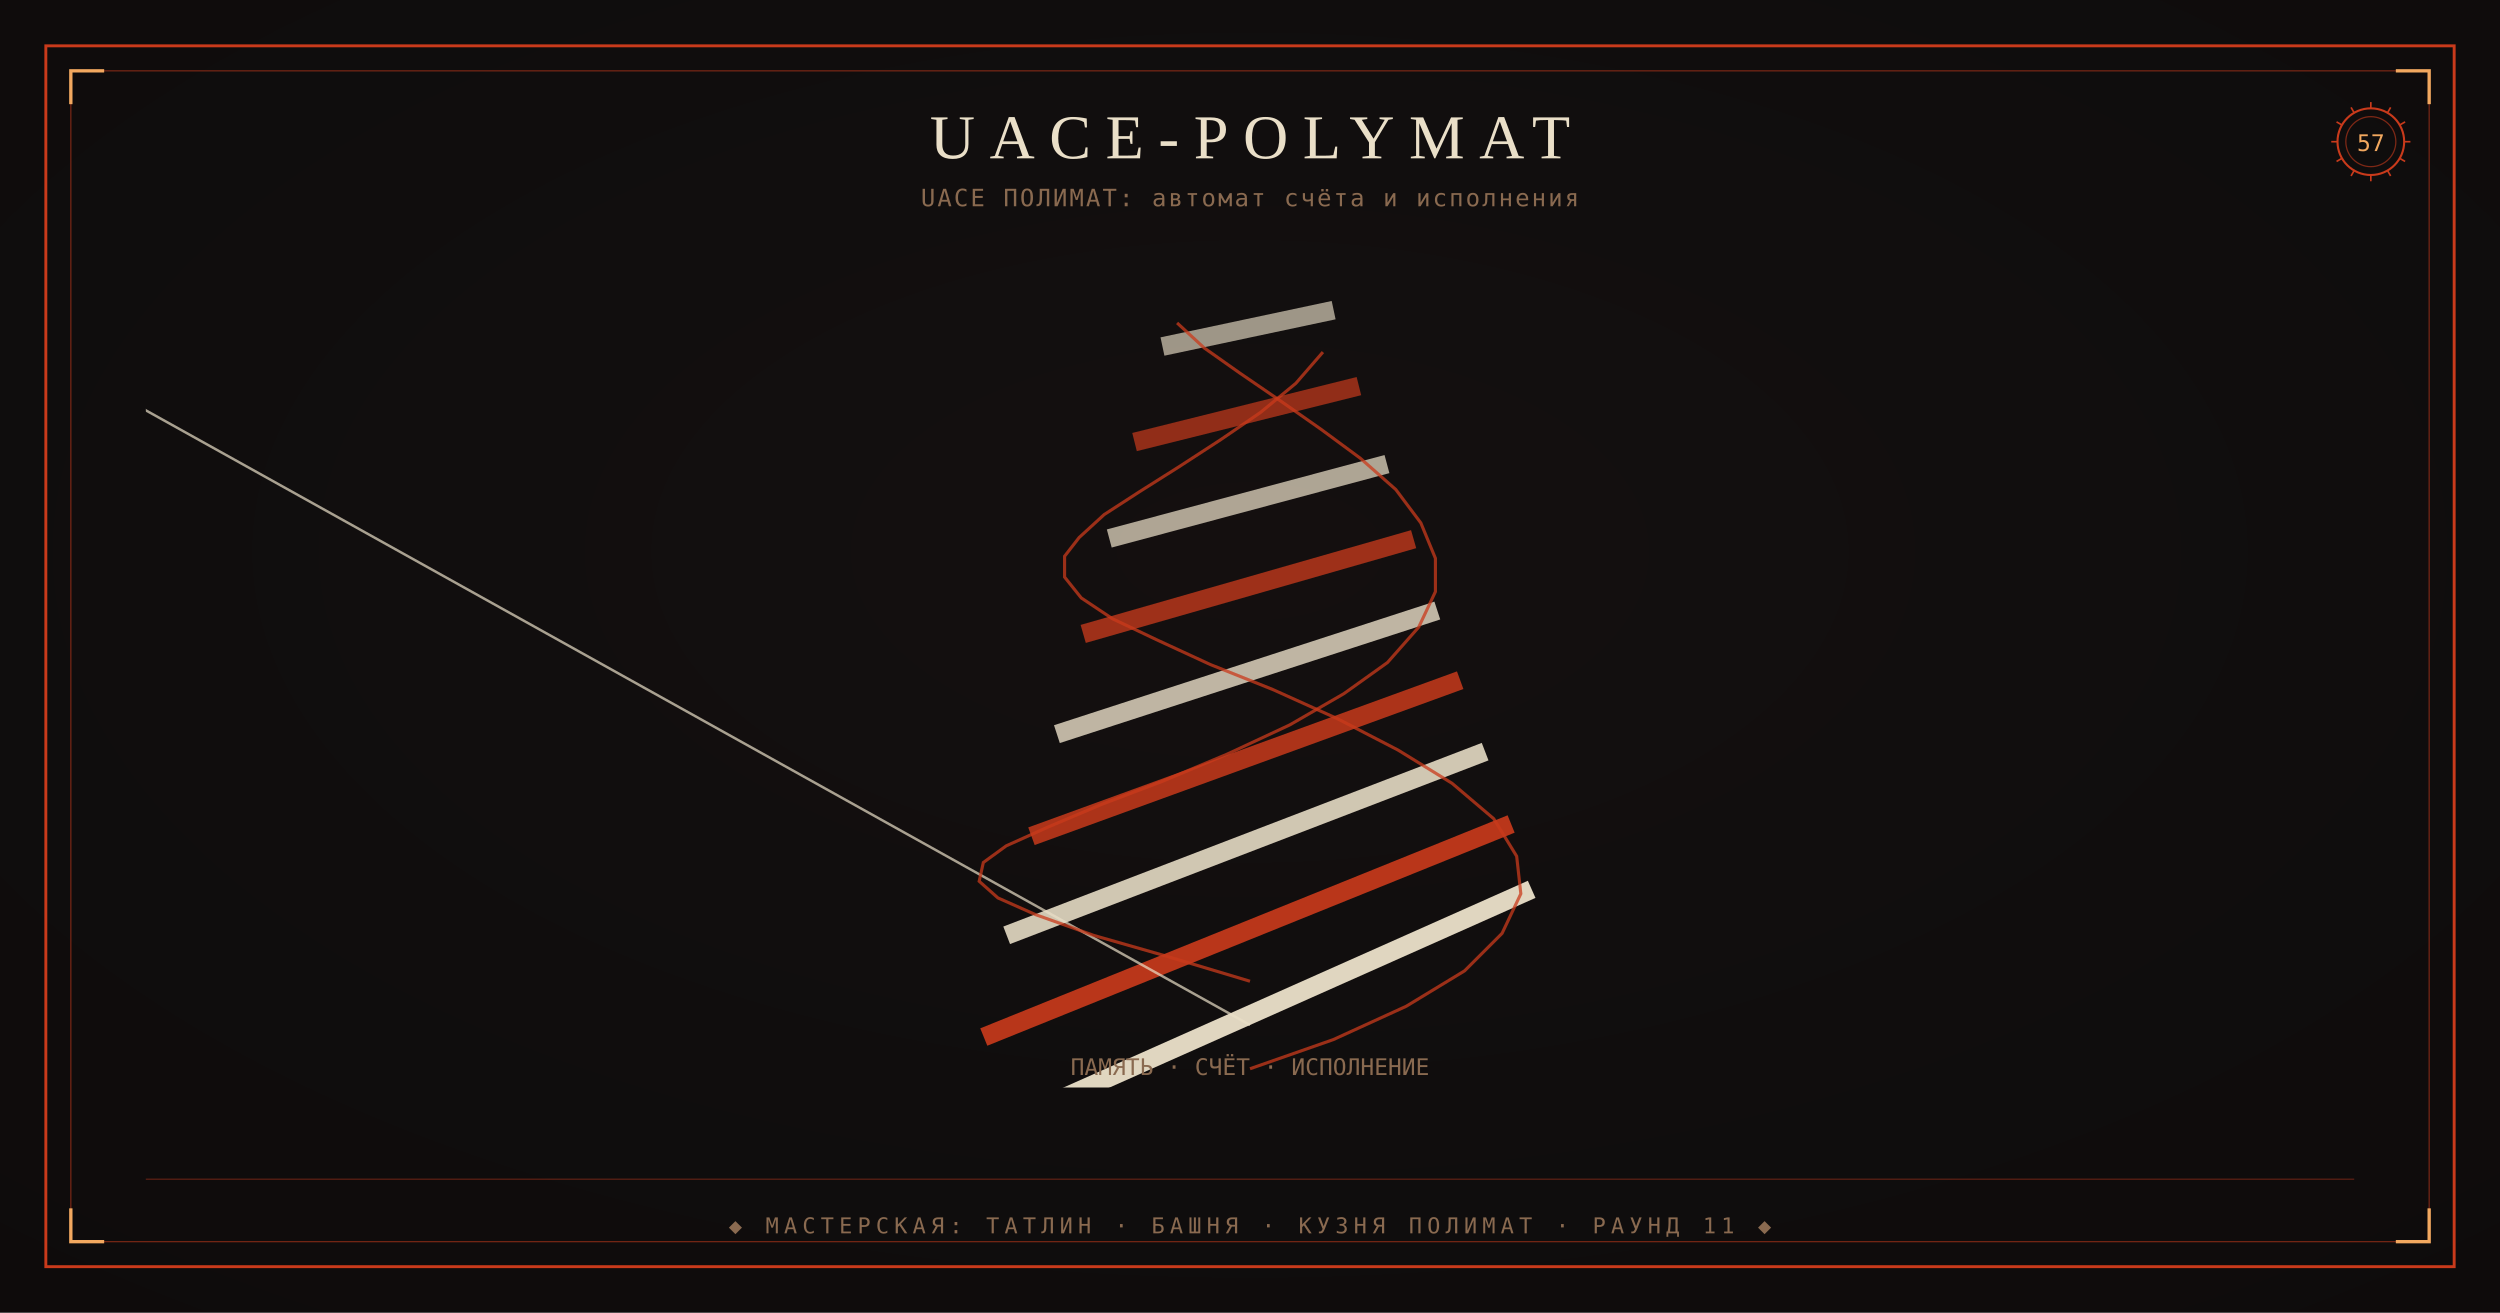
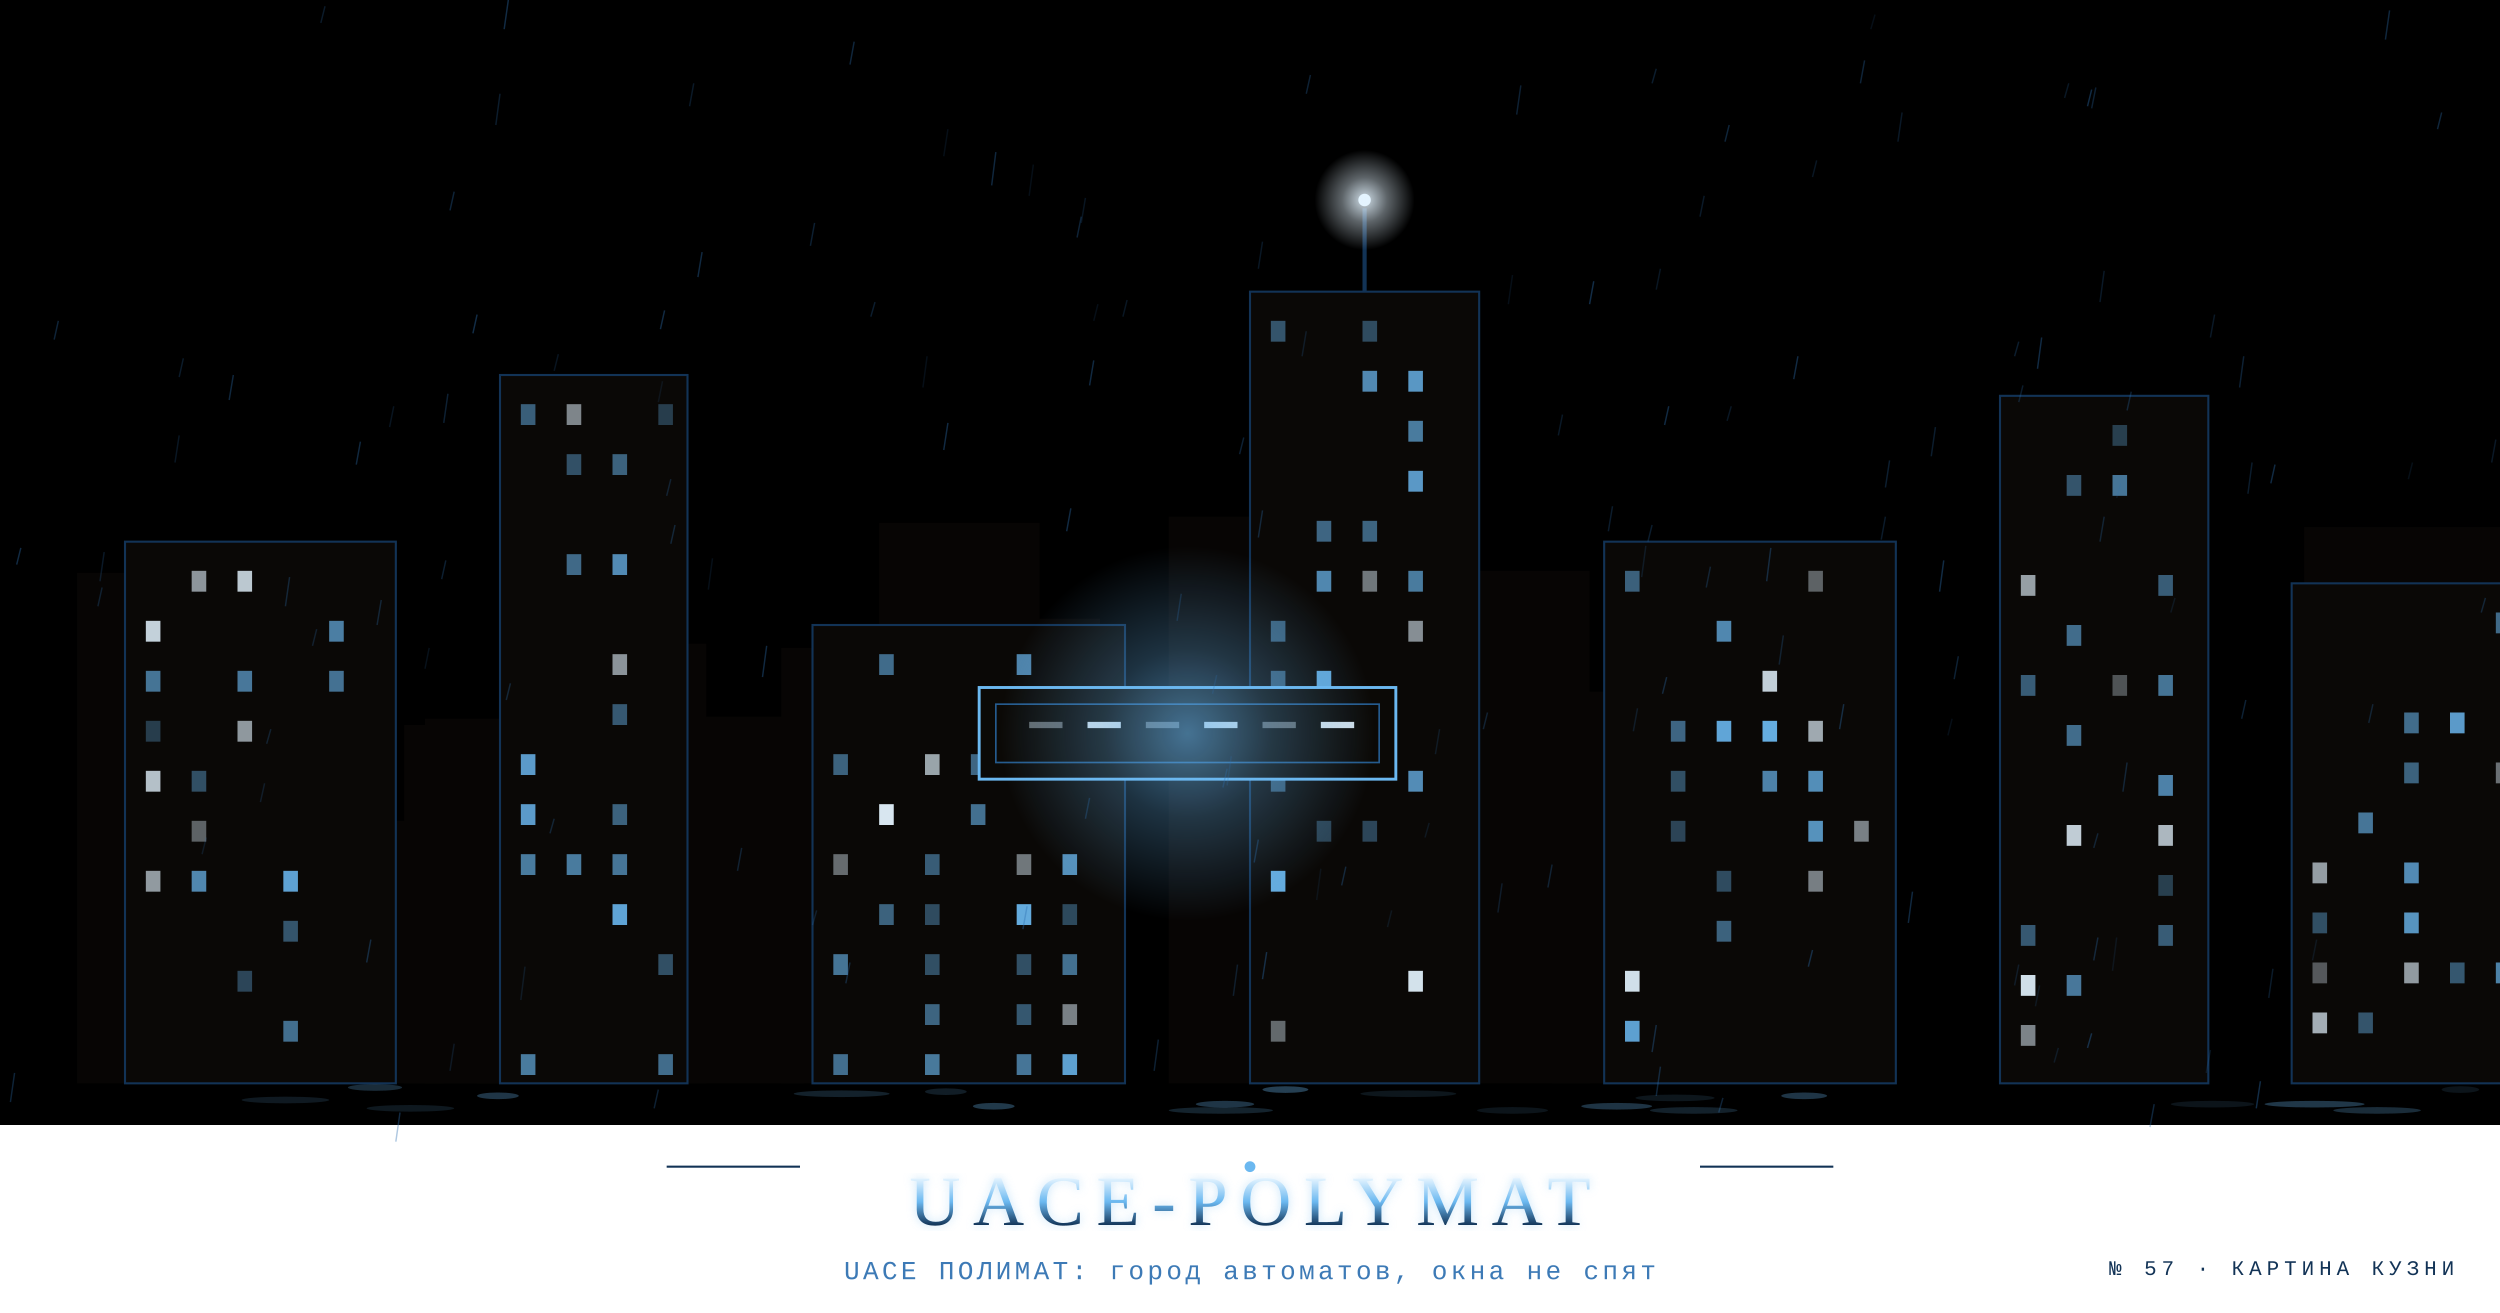
- <svg xmlns="http://www.w3.org/2000/svg" viewBox="0 0 1200 630" width="1200" height="630">
-   <rect width="1200" height="630" fill="#0C0A0A" />
-   <radialGradient id="vig57" cx="0.5" cy="0.42" r="0.95">
-     <stop offset="0" stop-color="#151010" />
-     <stop offset="1" stop-color="#0C0A0A" />
-   </radialGradient>
-   <rect width="1200" height="630" fill="url(#vig57)" opacity="0.9" />
-   <rect x="22" y="22" width="1156" height="586" fill="none" stroke="#C93A1B" stroke-width="1.4" />
-   <rect x="34" y="34" width="1132" height="562" fill="none" stroke="#C93A1B" stroke-width="0.6" opacity="0.55" />
-   <path d="M 34 50 L 34 34 L 50 34" fill="none" stroke="#F2A85F" stroke-width="1.6" />
-   <path d="M 1166 50 L 1166 34 L 1150 34" fill="none" stroke="#F2A85F" stroke-width="1.6" />
-   <path d="M 34 580 L 34 596 L 50 596" fill="none" stroke="#F2A85F" stroke-width="1.6" />
-   <path d="M 1166 580 L 1166 596 L 1150 596" fill="none" stroke="#F2A85F" stroke-width="1.6" />
-   <text x="600.0" y="76" text-anchor="middle" font-family="Georgia, 'Times New Roman', serif" font-size="30" fill="#EADFC8" letter-spacing="7">UACE-POLYMAT</text>
-   <text x="600.0" y="99" text-anchor="middle" font-family="'Cascadia Mono', ui-monospace, Consolas, monospace" font-size="11.5" fill="#8A6A50" letter-spacing="1">UACE ПОЛИМАТ: автомат счёта и исполнения</text>
-   <g transform="translate(1138,68)">
-     <circle r="16" fill="none" stroke="#C93A1B" stroke-width="1" />
-     <circle r="12" fill="none" stroke="#C93A1B" stroke-width="0.6" opacity="0.6" />
-     <text y="4.5" text-anchor="middle" font-family="'Cascadia Mono', ui-monospace, Consolas, monospace" font-size="11" fill="#F2A85F">57</text>
-     <g stroke="#C93A1B" stroke-width="0.8">
-       <line x1="0" y1="-19" x2="0" y2="-16" transform="rotate(0)" />
-       <line x1="0" y1="-19" x2="0" y2="-16" transform="rotate(30)" />
-       <line x1="0" y1="-19" x2="0" y2="-16" transform="rotate(60)" />
-       <line x1="0" y1="-19" x2="0" y2="-16" transform="rotate(90)" />
-       <line x1="0" y1="-19" x2="0" y2="-16" transform="rotate(120)" />
-       <line x1="0" y1="-19" x2="0" y2="-16" transform="rotate(150)" />
-       <line x1="0" y1="-19" x2="0" y2="-16" transform="rotate(180)" />
-       <line x1="0" y1="-19" x2="0" y2="-16" transform="rotate(210)" />
-       <line x1="0" y1="-19" x2="0" y2="-16" transform="rotate(240)" />
-       <line x1="0" y1="-19" x2="0" y2="-16" transform="rotate(270)" />
-       <line x1="0" y1="-19" x2="0" y2="-16" transform="rotate(300)" />
-       <line x1="0" y1="-19" x2="0" y2="-16" transform="rotate(330)" />
-     </g>
-   </g>
-   <line x1="70" y1="566" x2="1130" y2="566" stroke="#C93A1B" stroke-width="0.5" opacity="0.5" />
-   <text x="600.0" y="592" text-anchor="middle" font-family="'Cascadia Mono', ui-monospace, Consolas, monospace" font-size="10.5" fill="#8A6A50" letter-spacing="2.5">◆ МАСТЕРСКАЯ: ТАТЛИН · БАШНЯ · КУЗНЯ ПОЛИМАТ · РАУНД 11 ◆</text>
-   <clipPath id="clip57">
-     <rect x="70" y="118" width="1060" height="404" />
-   </clipPath>
-   <g clip-path="url(#clip57)">
-     <g transform="rotate(-24 600 492)">
-       <rect x="450" y="483" width="300" height="9" fill="#EADFC8" opacity="0.95" />
-     </g>
-     <g transform="rotate(-22 600 451)">
-       <rect x="464" y="442" width="273" height="9" fill="#C93A1B" opacity="0.91" />
-     </g>
-     <g transform="rotate(-21 600 410)">
-       <rect x="477" y="400" width="246" height="9" fill="#EADFC8" opacity="0.88" />
-     </g>
-     <g transform="rotate(-20 600 368)">
-       <rect x="490" y="359" width="219" height="9" fill="#C93A1B" opacity="0.84" />
-     </g>
-     <g transform="rotate(-18 600 327)">
-       <rect x="504" y="318" width="192" height="9" fill="#EADFC8" opacity="0.80" />
-     </g>
-     <g transform="rotate(-16 600 286)">
-       <rect x="518" y="277" width="165" height="9" fill="#C93A1B" opacity="0.76" />
-     </g>
-     <g transform="rotate(-15 600 244)">
-       <rect x="531" y="236" width="138" height="9" fill="#EADFC8" opacity="0.72" />
-     </g>
-     <g transform="rotate(-14 600 203)">
-       <rect x="544" y="194" width="111" height="9" fill="#C93A1B" opacity="0.69" />
-     </g>
-     <g transform="rotate(-12 600 162)">
-       <rect x="558" y="153" width="84" height="9" fill="#EADFC8" opacity="0.65" />
-     </g>
-     <line x1="600" y1="492" x2="600+128" y2="158" stroke="#EADFC8" stroke-width="1.2" opacity="0.7" />
-     <path d="M 600 513 L 640 499 L 675 483 L 703 466 L 721 448 L 730 429 L 728 411 L 717 393 L 697 376 L 671 360 L 642 345 L 611 331 L 581 319 L 555 307 L 534 297 L 519 287 L 511 277 L 511 267 L 518 258 L 530 247 L 547 236 L 566 224 L 586 211 L 605 198 L 622 184 L 635 169" fill="none" stroke="#C93A1B" stroke-width="1.5" opacity="0.75" />
-     <path d="M 600 471 L 560 459 L 525 449 L 497 439 L 479 431 L 470 423 L 472 414 L 483 406 L 503 397 L 529 386 L 558 375 L 589 362 L 619 348 L 645 333 L 666 318 L 681 301 L 689 284 L 689 268 L 682 251 L 670 235 L 653 220 L 634 206 L 614 192 L 595 179 L 578 167 L 565 155" fill="none" stroke="#C93A1B" stroke-width="1.5" opacity="0.75" />
-     <text x="600" y="516" text-anchor="middle" font-family="'Cascadia Mono', ui-monospace, Consolas, monospace" font-size="11" fill="#8A6A50">ПАМЯТЬ · СЧЁТ · ИСПОЛНЕНИЕ</text>
-   </g>
+ <svg xmlns="http://www.w3.org/2000/svg" viewBox="0 0 1200 630" width="1200" height="630" role="img">
+   <defs>
+     <linearGradient id="bg" x1="0" y1="0" x2="0" y2="1">
+       <stop offset="0" stop-color="#030202" />
+       <stop offset=".55" stop-color="#0A0705" />
+       <stop offset="1" stop-color="#060403" />
+     </linearGradient>
+     <radialGradient id="vig" cx=".5" cy=".46" r=".75">
+       <stop offset=".55" stop-color="#000" stop-opacity="0" />
+       <stop offset="1" stop-color="#000" stop-opacity=".82" />
+     </radialGradient>
+   </defs>
+   <rect width="1200" height="540" fill="url(#bg)" />
+   <defs>
+     <filter id="neb" x="-20%" y="-20%" width="140%" height="140%">
+       <feTurbulence type="fractalNoise" baseFrequency="0.003 0.012" numOctaves="4" seed="280" result="n" />
+       <feColorMatrix in="n" type="matrix" values="0 0 0 0 0.420  0 0 0 0 0.722  0 0 0 0 0.941  0 0 0 0.72 -0.32" />
+       <feGaussianBlur stdDeviation="2" />
+     </filter>
+     <filter id="neb2" x="-20%" y="-20%" width="140%" height="140%">
+       <feTurbulence type="fractalNoise" baseFrequency="0.007 0.004" numOctaves="3" seed="287" result="n" />
+       <feColorMatrix in="n" type="matrix" values="0 0 0 0 0.788  0 0 0 0 0.659  0 0 0 0 0.361  0 0 0 0.50 -0.52" />
+       <feGaussianBlur stdDeviation="1.6" />
+     </filter>
+     <radialGradient id="gl">
+       <stop offset="0" stop-color="#6BB8F0" stop-opacity="0.6" />
+       <stop offset=".45" stop-color="#6BB8F0" stop-opacity="0.27" />
+       <stop offset="1" stop-color="#6BB8F0" stop-opacity="0" />
+     </radialGradient>
+     <radialGradient id="sg">
+       <stop offset="0" stop-color="#E4F4FF" stop-opacity="0.9" />
+       <stop offset=".45" stop-color="#E4F4FF" stop-opacity="0.41" />
+       <stop offset="1" stop-color="#E4F4FF" stop-opacity="0" />
+     </radialGradient>
+   </defs>
+   <rect width="1200" height="540" opacity="2.20" />
+   <rect x="375" y="311" width="81" height="209" fill="#070504" />
+   <rect x="194" y="348" width="99" height="172" fill="#070504" />
+   <rect x="428" y="297" width="100" height="223" fill="#070504" />
+   <rect x="250" y="310" width="81" height="210" fill="#070504" />
+   <rect x="204" y="345" width="94" height="175" fill="#070504" />
+   <rect x="422" y="251" width="77" height="269" fill="#070504" />
+   <rect x="152" y="394" width="61" height="126" fill="#070504" />
+   <rect x="229" y="378" width="71" height="142" fill="#070504" />
+   <rect x="37" y="275" width="110" height="245" fill="#070504" />
+   <rect x="644" y="274" width="119" height="246" fill="#070504" />
+   <rect x="745" y="332" width="60" height="188" fill="#070504" />
+   <rect x="113" y="304" width="55" height="216" fill="#070504" />
+   <rect x="1106" y="253" width="116" height="267" fill="#070504" />
+   <rect x="561" y="248" width="94" height="272" fill="#070504" />
+   <rect x="331" y="344" width="55" height="176" fill="#070504" />
+   <rect x="279" y="309" width="60" height="211" fill="#070504" />
+   <rect x="60" y="260" width="130" height="260" fill="#0A0806" stroke="#123356" stroke-width="1" />
+   <rect x="92" y="274" width="7" height="10" fill="#E4F4FF" opacity="0.60" />
+   <rect x="114" y="274" width="7" height="10" fill="#E4F4FF" opacity="0.81" />
+   <rect x="70" y="298" width="7" height="10" fill="#E4F4FF" opacity="0.85" />
+   <rect x="158" y="298" width="7" height="10" fill="#6BB8F0" opacity="0.67" />
+   <rect x="70" y="322" width="7" height="10" fill="#6BB8F0" opacity="0.61" />
+   <rect x="114" y="322" width="7" height="10" fill="#6BB8F0" opacity="0.63" />
+   <rect x="158" y="322" width="7" height="10" fill="#6BB8F0" opacity="0.60" />
+   <rect x="70" y="346" width="7" height="10" fill="#6BB8F0" opacity="0.30" />
+   <rect x="114" y="346" width="7" height="10" fill="#E4F4FF" opacity="0.61" />
+   <rect x="70" y="370" width="7" height="10" fill="#E4F4FF" opacity="0.78" />
+   <rect x="92" y="370" width="7" height="10" fill="#6BB8F0" opacity="0.40" />
+   <rect x="92" y="394" width="7" height="10" fill="#E4F4FF" opacity="0.38" />
+   <rect x="70" y="418" width="7" height="10" fill="#E4F4FF" opacity="0.62" />
+   <rect x="92" y="418" width="7" height="10" fill="#6BB8F0" opacity="0.72" />
+   <rect x="136" y="418" width="7" height="10" fill="#6BB8F0" opacity="0.87" />
+   <rect x="136" y="442" width="7" height="10" fill="#6BB8F0" opacity="0.43" />
+   <rect x="114" y="466" width="7" height="10" fill="#6BB8F0" opacity="0.35" />
+   <rect x="136" y="490" width="7" height="10" fill="#6BB8F0" opacity="0.58" />
+   <rect x="240" y="180" width="90" height="340" fill="#0A0806" stroke="#123356" stroke-width="1" />
+   <rect x="250" y="194" width="7" height="10" fill="#6BB8F0" opacity="0.49" />
+   <rect x="272" y="194" width="7" height="10" fill="#E4F4FF" opacity="0.53" />
+   <rect x="316" y="194" width="7" height="10" fill="#6BB8F0" opacity="0.30" />
+   <rect x="272" y="218" width="7" height="10" fill="#6BB8F0" opacity="0.41" />
+   <rect x="294" y="218" width="7" height="10" fill="#6BB8F0" opacity="0.51" />
+   <rect x="272" y="266" width="7" height="10" fill="#6BB8F0" opacity="0.55" />
+   <rect x="294" y="266" width="7" height="10" fill="#6BB8F0" opacity="0.74" />
+   <rect x="294" y="314" width="7" height="10" fill="#E4F4FF" opacity="0.59" />
+   <rect x="294" y="338" width="7" height="10" fill="#6BB8F0" opacity="0.46" />
+   <rect x="250" y="362" width="7" height="10" fill="#6BB8F0" opacity="0.83" />
+   <rect x="250" y="386" width="7" height="10" fill="#6BB8F0" opacity="0.83" />
+   <rect x="294" y="386" width="7" height="10" fill="#6BB8F0" opacity="0.51" />
+   <rect x="250" y="410" width="7" height="10" fill="#6BB8F0" opacity="0.65" />
+   <rect x="272" y="410" width="7" height="10" fill="#6BB8F0" opacity="0.65" />
+   <rect x="294" y="410" width="7" height="10" fill="#6BB8F0" opacity="0.62" />
+   <rect x="294" y="434" width="7" height="10" fill="#6BB8F0" opacity="0.88" />
+   <rect x="316" y="458" width="7" height="10" fill="#6BB8F0" opacity="0.40" />
+   <rect x="250" y="506" width="7" height="10" fill="#6BB8F0" opacity="0.65" />
+   <rect x="316" y="506" width="7" height="10" fill="#6BB8F0" opacity="0.57" />
+   <rect x="390" y="300" width="150" height="220" fill="#0A0806" stroke="#123356" stroke-width="1" />
+   <rect x="422" y="314" width="7" height="10" fill="#6BB8F0" opacity="0.56" />
+   <rect x="488" y="314" width="7" height="10" fill="#6BB8F0" opacity="0.70" />
+   <rect x="488" y="338" width="7" height="10" fill="#6BB8F0" opacity="0.72" />
+   <rect x="400" y="362" width="7" height="10" fill="#6BB8F0" opacity="0.51" />
+   <rect x="444" y="362" width="7" height="10" fill="#E4F4FF" opacity="0.66" />
+   <rect x="466" y="362" width="7" height="10" fill="#6BB8F0" opacity="0.53" />
+   <rect x="422" y="386" width="7" height="10" fill="#E4F4FF" opacity="0.94" />
+   <rect x="466" y="386" width="7" height="10" fill="#6BB8F0" opacity="0.59" />
+   <rect x="400" y="410" width="7" height="10" fill="#E4F4FF" opacity="0.42" />
+   <rect x="444" y="410" width="7" height="10" fill="#6BB8F0" opacity="0.48" />
+   <rect x="488" y="410" width="7" height="10" fill="#E4F4FF" opacity="0.47" />
+   <rect x="510" y="410" width="7" height="10" fill="#6BB8F0" opacity="0.77" />
+   <rect x="422" y="434" width="7" height="10" fill="#6BB8F0" opacity="0.51" />
+   <rect x="444" y="434" width="7" height="10" fill="#6BB8F0" opacity="0.38" />
+   <rect x="488" y="434" width="7" height="10" fill="#6BB8F0" opacity="0.92" />
+   <rect x="510" y="434" width="7" height="10" fill="#6BB8F0" opacity="0.37" />
+   <rect x="400" y="458" width="7" height="10" fill="#6BB8F0" opacity="0.61" />
+   <rect x="444" y="458" width="7" height="10" fill="#6BB8F0" opacity="0.40" />
+   <rect x="488" y="458" width="7" height="10" fill="#6BB8F0" opacity="0.40" />
+   <rect x="510" y="458" width="7" height="10" fill="#6BB8F0" opacity="0.59" />
+   <rect x="444" y="482" width="7" height="10" fill="#6BB8F0" opacity="0.52" />
+   <rect x="488" y="482" width="7" height="10" fill="#6BB8F0" opacity="0.45" />
+   <rect x="510" y="482" width="7" height="10" fill="#E4F4FF" opacity="0.51" />
+   <rect x="400" y="506" width="7" height="10" fill="#6BB8F0" opacity="0.58" />
+   <rect x="444" y="506" width="7" height="10" fill="#6BB8F0" opacity="0.64" />
+   <rect x="488" y="506" width="7" height="10" fill="#6BB8F0" opacity="0.62" />
+   <rect x="510" y="506" width="7" height="10" fill="#6BB8F0" opacity="0.86" />
+   <rect x="600" y="140" width="110" height="380" fill="#0A0806" stroke="#123356" stroke-width="1" />
+   <rect x="610" y="154" width="7" height="10" fill="#6BB8F0" opacity="0.43" />
+   <rect x="654" y="154" width="7" height="10" fill="#6BB8F0" opacity="0.38" />
+   <rect x="654" y="178" width="7" height="10" fill="#6BB8F0" opacity="0.73" />
+   <rect x="676" y="178" width="7" height="10" fill="#6BB8F0" opacity="0.81" />
+   <rect x="676" y="202" width="7" height="10" fill="#6BB8F0" opacity="0.65" />
+   <rect x="676" y="226" width="7" height="10" fill="#6BB8F0" opacity="0.82" />
+   <rect x="632" y="250" width="7" height="10" fill="#6BB8F0" opacity="0.53" />
+   <rect x="654" y="250" width="7" height="10" fill="#6BB8F0" opacity="0.52" />
+   <rect x="632" y="274" width="7" height="10" fill="#6BB8F0" opacity="0.72" />
+   <rect x="654" y="274" width="7" height="10" fill="#E4F4FF" opacity="0.47" />
+   <rect x="676" y="274" width="7" height="10" fill="#6BB8F0" opacity="0.65" />
+   <rect x="610" y="298" width="7" height="10" fill="#6BB8F0" opacity="0.49" />
+   <rect x="676" y="298" width="7" height="10" fill="#E4F4FF" opacity="0.57" />
+   <rect x="610" y="322" width="7" height="10" fill="#6BB8F0" opacity="0.48" />
+   <rect x="632" y="322" width="7" height="10" fill="#6BB8F0" opacity="0.89" />
+   <rect x="610" y="346" width="7" height="10" fill="#E4F4FF" opacity="0.31" />
+   <rect x="610" y="370" width="7" height="10" fill="#6BB8F0" opacity="0.46" />
+   <rect x="676" y="370" width="7" height="10" fill="#6BB8F0" opacity="0.75" />
+   <rect x="632" y="394" width="7" height="10" fill="#6BB8F0" opacity="0.33" />
+   <rect x="654" y="394" width="7" height="10" fill="#6BB8F0" opacity="0.35" />
+   <rect x="610" y="418" width="7" height="10" fill="#6BB8F0" opacity="0.92" />
+   <rect x="676" y="466" width="7" height="10" fill="#E4F4FF" opacity="0.92" />
+   <rect x="610" y="490" width="7" height="10" fill="#E4F4FF" opacity="0.41" />
+   <line x1="655" y1="140" x2="655" y2="100" stroke="#123356" stroke-width="2" />
+   <circle cx="655" cy="96" r="3" fill="#E4F4FF" />
+   <circle cx="655.0" cy="96.0" r="24.0" fill="url(#sg)" />
+   <rect x="770" y="260" width="140" height="260" fill="#0A0806" stroke="#123356" stroke-width="1" />
+   <rect x="780" y="274" width="7" height="10" fill="#6BB8F0" opacity="0.50" />
+   <rect x="868" y="274" width="7" height="10" fill="#E4F4FF" opacity="0.38" />
+   <rect x="824" y="298" width="7" height="10" fill="#6BB8F0" opacity="0.72" />
+   <rect x="846" y="322" width="7" height="10" fill="#E4F4FF" opacity="0.84" />
+   <rect x="802" y="346" width="7" height="10" fill="#6BB8F0" opacity="0.53" />
+   <rect x="824" y="346" width="7" height="10" fill="#6BB8F0" opacity="0.89" />
+   <rect x="846" y="346" width="7" height="10" fill="#6BB8F0" opacity="0.93" />
+   <rect x="868" y="346" width="7" height="10" fill="#E4F4FF" opacity="0.68" />
+   <rect x="802" y="370" width="7" height="10" fill="#6BB8F0" opacity="0.40" />
+   <rect x="846" y="370" width="7" height="10" fill="#6BB8F0" opacity="0.69" />
+   <rect x="868" y="370" width="7" height="10" fill="#6BB8F0" opacity="0.76" />
+   <rect x="802" y="394" width="7" height="10" fill="#6BB8F0" opacity="0.34" />
+   <rect x="868" y="394" width="7" height="10" fill="#6BB8F0" opacity="0.78" />
+   <rect x="890" y="394" width="7" height="10" fill="#E4F4FF" opacity="0.51" />
+   <rect x="824" y="418" width="7" height="10" fill="#6BB8F0" opacity="0.38" />
+   <rect x="868" y="418" width="7" height="10" fill="#E4F4FF" opacity="0.50" />
+   <rect x="824" y="442" width="7" height="10" fill="#6BB8F0" opacity="0.51" />
+   <rect x="780" y="466" width="7" height="10" fill="#E4F4FF" opacity="0.91" />
+   <rect x="780" y="490" width="7" height="10" fill="#6BB8F0" opacity="0.86" />
+   <rect x="960" y="190" width="100" height="330" fill="#0A0806" stroke="#123356" stroke-width="1" />
+   <rect x="1014" y="204" width="7" height="10" fill="#6BB8F0" opacity="0.31" />
+   <rect x="992" y="228" width="7" height="10" fill="#6BB8F0" opacity="0.43" />
+   <rect x="1014" y="228" width="7" height="10" fill="#6BB8F0" opacity="0.62" />
+   <rect x="970" y="276" width="7" height="10" fill="#E4F4FF" opacity="0.64" />
+   <rect x="1036" y="276" width="7" height="10" fill="#6BB8F0" opacity="0.48" />
+   <rect x="992" y="300" width="7" height="10" fill="#6BB8F0" opacity="0.57" />
+   <rect x="970" y="324" width="7" height="10" fill="#6BB8F0" opacity="0.48" />
+   <rect x="1014" y="324" width="7" height="10" fill="#E4F4FF" opacity="0.32" />
+   <rect x="1036" y="324" width="7" height="10" fill="#6BB8F0" opacity="0.61" />
+   <rect x="992" y="348" width="7" height="10" fill="#6BB8F0" opacity="0.57" />
+   <rect x="1036" y="372" width="7" height="10" fill="#6BB8F0" opacity="0.69" />
+   <rect x="992" y="396" width="7" height="10" fill="#E4F4FF" opacity="0.83" />
+   <rect x="1036" y="396" width="7" height="10" fill="#E4F4FF" opacity="0.74" />
+   <rect x="1036" y="420" width="7" height="10" fill="#6BB8F0" opacity="0.31" />
+   <rect x="970" y="444" width="7" height="10" fill="#6BB8F0" opacity="0.46" />
+   <rect x="1036" y="444" width="7" height="10" fill="#6BB8F0" opacity="0.48" />
+   <rect x="970" y="468" width="7" height="10" fill="#E4F4FF" opacity="0.91" />
+   <rect x="992" y="468" width="7" height="10" fill="#6BB8F0" opacity="0.63" />
+   <rect x="970" y="492" width="7" height="10" fill="#E4F4FF" opacity="0.52" />
+   <rect x="1100" y="280" width="130" height="240" fill="#0A0806" stroke="#123356" stroke-width="1" />
+   <rect x="1198" y="294" width="7" height="10" fill="#6BB8F0" opacity="0.55" />
+   <rect x="1154" y="342" width="7" height="10" fill="#6BB8F0" opacity="0.57" />
+   <rect x="1176" y="342" width="7" height="10" fill="#6BB8F0" opacity="0.83" />
+   <rect x="1154" y="366" width="7" height="10" fill="#6BB8F0" opacity="0.51" />
+   <rect x="1198" y="366" width="7" height="10" fill="#E4F4FF" opacity="0.44" />
+   <rect x="1132" y="390" width="7" height="10" fill="#6BB8F0" opacity="0.62" />
+   <rect x="1110" y="414" width="7" height="10" fill="#E4F4FF" opacity="0.63" />
+   <rect x="1154" y="414" width="7" height="10" fill="#6BB8F0" opacity="0.74" />
+   <rect x="1110" y="438" width="7" height="10" fill="#6BB8F0" opacity="0.40" />
+   <rect x="1154" y="438" width="7" height="10" fill="#6BB8F0" opacity="0.79" />
+   <rect x="1110" y="462" width="7" height="10" fill="#E4F4FF" opacity="0.34" />
+   <rect x="1154" y="462" width="7" height="10" fill="#E4F4FF" opacity="0.62" />
+   <rect x="1176" y="462" width="7" height="10" fill="#6BB8F0" opacity="0.45" />
+   <rect x="1198" y="462" width="7" height="10" fill="#6BB8F0" opacity="0.68" />
+   <rect x="1110" y="486" width="7" height="10" fill="#E4F4FF" opacity="0.70" />
+   <rect x="1132" y="486" width="7" height="10" fill="#6BB8F0" opacity="0.43" />
+   <rect x="470" y="330" width="200" height="44" fill="#0B0906" stroke="#6BB8F0" stroke-width="1.4" />
+   <rect x="478" y="338" width="184" height="28" fill="none" stroke="#2C6FB0" stroke-width=".8" opacity=".8" />
+   <line x1="494" y1="348" x2="510" y2="348" stroke="#E4F4FF" stroke-width="3" opacity="0.40" />
+   <line x1="522" y1="348" x2="538" y2="348" stroke="#E4F4FF" stroke-width="3" opacity="0.90" />
+   <line x1="550" y1="348" x2="566" y2="348" stroke="#E4F4FF" stroke-width="3" opacity="0.40" />
+   <line x1="578" y1="348" x2="594" y2="348" stroke="#E4F4FF" stroke-width="3" opacity="0.90" />
+   <line x1="606" y1="348" x2="622" y2="348" stroke="#E4F4FF" stroke-width="3" opacity="0.40" />
+   <line x1="634" y1="348" x2="650" y2="348" stroke="#E4F4FF" stroke-width="3" opacity="0.90" />
+   <circle cx="570.0" cy="352.0" r="90.0" fill="url(#gl)" />
+   <line x1="831" y1="195" x2="829" y2="202" stroke="#2C6FB0" stroke-width=".7" opacity="0.21" />
+   <line x1="173" y1="212" x2="171" y2="223" stroke="#2C6FB0" stroke-width=".7" opacity="0.36" />
+   <line x1="7" y1="515" x2="5" y2="529" stroke="#2C6FB0" stroke-width=".7" opacity="0.32" />
+   <line x1="1007" y1="450" x2="1005" y2="461" stroke="#2C6FB0" stroke-width=".7" opacity="0.32" />
+   <line x1="606" y1="116" x2="604" y2="129" stroke="#2C6FB0" stroke-width=".7" opacity="0.21" />
+   <line x1="795" y1="33" x2="793" y2="40" stroke="#2C6FB0" stroke-width=".7" opacity="0.26" />
+   <line x1="774" y1="243" x2="772" y2="255" stroke="#2C6FB0" stroke-width=".7" opacity="0.25" />
+   <line x1="478" y1="73" x2="476" y2="89" stroke="#2C6FB0" stroke-width=".7" opacity="0.35" />
+   <line x1="1158" y1="222" x2="1156" y2="230" stroke="#2C6FB0" stroke-width=".7" opacity="0.14" />
+   <line x1="318" y1="183" x2="316" y2="193" stroke="#2C6FB0" stroke-width=".7" opacity="0.13" />
+   <line x1="244" y1="0" x2="242" y2="14" stroke="#2C6FB0" stroke-width=".7" opacity="0.39" />
+   <line x1="993" y1="40" x2="991" y2="47" stroke="#2C6FB0" stroke-width=".7" opacity="0.21" />
+   <line x1="112" y1="180" x2="110" y2="192" stroke="#2C6FB0" stroke-width=".7" opacity="0.35" />
+   <line x1="514" y1="244" x2="512" y2="255" stroke="#2C6FB0" stroke-width=".7" opacity="0.38" />
+   <line x1="589" y1="369" x2="587" y2="378" stroke="#2C6FB0" stroke-width=".7" opacity="0.31" />
+   <line x1="252" y1="464" x2="250" y2="480" stroke="#2C6FB0" stroke-width=".7" opacity="0.18" />
+   <line x1="686" y1="395" x2="684" y2="402" stroke="#2C6FB0" stroke-width=".7" opacity="0.16" />
+   <line x1="28" y1="154" x2="26" y2="163" stroke="#2C6FB0" stroke-width=".7" opacity="0.32" />
+   <line x1="556" y1="499" x2="554" y2="514" stroke="#2C6FB0" stroke-width=".7" opacity="0.29" />
+   <line x1="597" y1="210" x2="595" y2="218" stroke="#2C6FB0" stroke-width=".7" opacity="0.29" />
+   <line x1="192" y1="534" x2="190" y2="548" stroke="#2C6FB0" stroke-width=".7" opacity="0.38" />
+   <line x1="130" y1="350" x2="128" y2="357" stroke="#2C6FB0" stroke-width=".7" opacity="0.25" />
+   <line x1="646" y1="416" x2="644" y2="425" stroke="#2C6FB0" stroke-width=".7" opacity="0.31" />
+   <line x1="519" y1="104" x2="517" y2="114" stroke="#2C6FB0" stroke-width=".7" opacity="0.31" />
+   <line x1="183" y1="288" x2="181" y2="300" stroke="#2C6FB0" stroke-width=".7" opacity="0.29" />
+   <line x1="1023" y1="188" x2="1021" y2="197" stroke="#2C6FB0" stroke-width=".7" opacity="0.29" />
+   <line x1="856" y1="305" x2="854" y2="319" stroke="#2C6FB0" stroke-width=".7" opacity="0.25" />
+   <line x1="818" y1="94" x2="816" y2="104" stroke="#2C6FB0" stroke-width=".7" opacity="0.23" />
+   <line x1="420" y1="145" x2="418" y2="152" stroke="#2C6FB0" stroke-width=".7" opacity="0.26" />
+   <line x1="1004" y1="43" x2="1002" y2="51" stroke="#2C6FB0" stroke-width=".7" opacity="0.39" />
+   <line x1="721" y1="424" x2="719" y2="438" stroke="#2C6FB0" stroke-width=".7" opacity="0.22" />
+   <line x1="178" y1="451" x2="176" y2="462" stroke="#2C6FB0" stroke-width=".7" opacity="0.35" />
+   <line x1="214" y1="269" x2="212" y2="278" stroke="#2C6FB0" stroke-width=".7" opacity="0.28" />
+   <line x1="88" y1="172" x2="86" y2="181" stroke="#2C6FB0" stroke-width=".7" opacity="0.24" />
+   <line x1="206" y1="311" x2="204" y2="321" stroke="#2C6FB0" stroke-width=".7" opacity="0.15" />
+   <line x1="830" y1="60" x2="828" y2="68" stroke="#2C6FB0" stroke-width=".7" opacity="0.33" />
+   <line x1="49" y1="282" x2="47" y2="291" stroke="#2C6FB0" stroke-width=".7" opacity="0.26" />
+   <line x1="905" y1="248" x2="903" y2="259" stroke="#2C6FB0" stroke-width=".7" opacity="0.24" />
+   <line x1="1007" y1="400" x2="1005" y2="407" stroke="#2C6FB0" stroke-width=".7" opacity="0.27" />
+   <line x1="455" y1="62" x2="453" y2="75" stroke="#2C6FB0" stroke-width=".7" opacity="0.13" />
+   <line x1="356" y1="407" x2="354" y2="418" stroke="#2C6FB0" stroke-width=".7" opacity="0.27" />
+   <line x1="392" y1="437" x2="390" y2="444" stroke="#2C6FB0" stroke-width=".7" opacity="0.23" />
+   <line x1="629" y1="36" x2="627" y2="45" stroke="#2C6FB0" stroke-width=".7" opacity="0.30" />
+   <line x1="634" y1="417" x2="632" y2="432" stroke="#2C6FB0" stroke-width=".7" opacity="0.12" />
+   <line x1="342" y1="268" x2="340" y2="283" stroke="#2C6FB0" stroke-width=".7" opacity="0.14" />
+   <line x1="1018" y1="232" x2="1016" y2="239" stroke="#2C6FB0" stroke-width=".7" opacity="0.14" />
+   <line x1="156" y1="3" x2="154" y2="11" stroke="#2C6FB0" stroke-width=".7" opacity="0.24" />
+   <line x1="324" y1="252" x2="322" y2="261" stroke="#2C6FB0" stroke-width=".7" opacity="0.30" />
+   <line x1="584" y1="324" x2="582" y2="333" stroke="#2C6FB0" stroke-width=".7" opacity="0.22" />
+   <line x1="319" y1="149" x2="317" y2="158" stroke="#2C6FB0" stroke-width=".7" opacity="0.38" />
+   <line x1="940" y1="315" x2="938" y2="326" stroke="#2C6FB0" stroke-width=".7" opacity="0.30" />
+   <line x1="933" y1="269" x2="931" y2="284" stroke="#2C6FB0" stroke-width=".7" opacity="0.39" />
+   <line x1="1198" y1="211" x2="1196" y2="222" stroke="#2C6FB0" stroke-width=".7" opacity="0.22" />
+   <line x1="872" y1="77" x2="870" y2="85" stroke="#2C6FB0" stroke-width=".7" opacity="0.20" />
+   <line x1="714" y1="342" x2="712" y2="350" stroke="#2C6FB0" stroke-width=".7" opacity="0.27" />
+   <line x1="1077" y1="171" x2="1075" y2="186" stroke="#2C6FB0" stroke-width=".7" opacity="0.30" />
+   <line x1="1044" y1="287" x2="1042" y2="294" stroke="#2C6FB0" stroke-width=".7" opacity="0.16" />
+   <line x1="668" y1="437" x2="666" y2="445" stroke="#2C6FB0" stroke-width=".7" opacity="0.15" />
+   <line x1="86" y1="209" x2="84" y2="222" stroke="#2C6FB0" stroke-width=".7" opacity="0.20" />
+   <line x1="918" y1="428" x2="916" y2="443" stroke="#2C6FB0" stroke-width=".7" opacity="0.36" />
+   <line x1="1091" y1="465" x2="1089" y2="479" stroke="#2C6FB0" stroke-width=".7" opacity="0.24" />
+   <line x1="907" y1="221" x2="905" y2="234" stroke="#2C6FB0" stroke-width=".7" opacity="0.27" />
+   <line x1="496" y1="79" x2="494" y2="94" stroke="#2C6FB0" stroke-width=".7" opacity="0.13" />
+   <line x1="790" y1="262" x2="788" y2="277" stroke="#2C6FB0" stroke-width=".7" opacity="0.19" />
+   <line x1="245" y1="328" x2="243" y2="336" stroke="#2C6FB0" stroke-width=".7" opacity="0.30" />
+   <line x1="937" y1="345" x2="935" y2="353" stroke="#2C6FB0" stroke-width=".7" opacity="0.13" />
+   <line x1="541" y1="144" x2="539" y2="152" stroke="#2C6FB0" stroke-width=".7" opacity="0.20" />
+   <line x1="189" y1="195" x2="187" y2="205" stroke="#2C6FB0" stroke-width=".7" opacity="0.18" />
+   <line x1="793" y1="252" x2="791" y2="260" stroke="#2C6FB0" stroke-width=".7" opacity="0.26" />
+   <line x1="797" y1="129" x2="795" y2="139" stroke="#2C6FB0" stroke-width=".7" opacity="0.20" />
+   <line x1="240" y1="45" x2="238" y2="60" stroke="#2C6FB0" stroke-width=".7" opacity="0.25" />
+   <line x1="445" y1="171" x2="443" y2="186" stroke="#2C6FB0" stroke-width=".7" opacity="0.13" />
+   <line x1="594" y1="463" x2="592" y2="478" stroke="#2C6FB0" stroke-width=".7" opacity="0.24" />
+   <line x1="408" y1="462" x2="406" y2="472" stroke="#2C6FB0" stroke-width=".7" opacity="0.31" />
+   <line x1="1006" y1="42" x2="1004" y2="52" stroke="#2C6FB0" stroke-width=".7" opacity="0.29" />
+   <line x1="969" y1="164" x2="967" y2="171" stroke="#2C6FB0" stroke-width=".7" opacity="0.26" />
+   <line x1="218" y1="92" x2="216" y2="101" stroke="#2C6FB0" stroke-width=".7" opacity="0.32" />
+   <line x1="850" y1="263" x2="848" y2="279" stroke="#2C6FB0" stroke-width=".7" opacity="0.34" />
+   <line x1="1112" y1="451" x2="1110" y2="461" stroke="#2C6FB0" stroke-width=".7" opacity="0.15" />
+   <line x1="50" y1="265" x2="48" y2="279" stroke="#2C6FB0" stroke-width=".7" opacity="0.22" />
+   <line x1="1147" y1="5" x2="1145" y2="19" stroke="#2C6FB0" stroke-width=".7" opacity="0.35" />
+   <line x1="980" y1="162" x2="978" y2="177" stroke="#2C6FB0" stroke-width=".7" opacity="0.38" />
+   <line x1="969" y1="463" x2="967" y2="473" stroke="#2C6FB0" stroke-width=".7" opacity="0.20" />
+   <line x1="827" y1="527" x2="825" y2="534" stroke="#2C6FB0" stroke-width=".7" opacity="0.31" />
+   <line x1="127" y1="376" x2="125" y2="385" stroke="#2C6FB0" stroke-width=".7" opacity="0.21" />
+   <line x1="10" y1="263" x2="8" y2="271" stroke="#2C6FB0" stroke-width=".7" opacity="0.38" />
+   <line x1="391" y1="107" x2="389" y2="118" stroke="#2C6FB0" stroke-width=".7" opacity="0.28" />
+   <line x1="1172" y1="54" x2="1170" y2="62" stroke="#2C6FB0" stroke-width=".7" opacity="0.34" />
+   <line x1="152" y1="302" x2="150" y2="310" stroke="#2C6FB0" stroke-width=".7" opacity="0.24" />
+   <line x1="900" y1="7" x2="898" y2="14" stroke="#2C6FB0" stroke-width=".7" opacity="0.13" />
+   <line x1="333" y1="40" x2="331" y2="51" stroke="#2C6FB0" stroke-width=".7" opacity="0.23" />
+   <line x1="455" y1="203" x2="453" y2="216" stroke="#2C6FB0" stroke-width=".7" opacity="0.38" />
+   <line x1="1034" y1="530" x2="1032" y2="541" stroke="#2C6FB0" stroke-width=".7" opacity="0.33" />
+   <line x1="322" y1="230" x2="320" y2="238" stroke="#2C6FB0" stroke-width=".7" opacity="0.26" />
+   <line x1="1021" y1="366" x2="1019" y2="380" stroke="#2C6FB0" stroke-width=".7" opacity="0.29" />
+   <line x1="979" y1="473" x2="977" y2="483" stroke="#2C6FB0" stroke-width=".7" opacity="0.16" />
+   <line x1="1010" y1="130" x2="1008" y2="145" stroke="#2C6FB0" stroke-width=".7" opacity="0.22" />
+   <line x1="1081" y1="222" x2="1079" y2="237" stroke="#2C6FB0" stroke-width=".7" opacity="0.25" />
+   <line x1="988" y1="503" x2="986" y2="510" stroke="#2C6FB0" stroke-width=".7" opacity="0.19" />
+   <line x1="800" y1="325" x2="798" y2="333" stroke="#2C6FB0" stroke-width=".7" opacity="0.33" />
+   <line x1="765" y1="135" x2="763" y2="146" stroke="#2C6FB0" stroke-width=".7" opacity="0.40" />
+   <line x1="786" y1="340" x2="784" y2="351" stroke="#2C6FB0" stroke-width=".7" opacity="0.20" />
+   <line x1="745" y1="415" x2="743" y2="426" stroke="#2C6FB0" stroke-width=".7" opacity="0.28" />
+   <line x1="606" y1="245" x2="604" y2="258" stroke="#2C6FB0" stroke-width=".7" opacity="0.31" />
+   <line x1="608" y1="457" x2="606" y2="470" stroke="#2C6FB0" stroke-width=".7" opacity="0.38" />
+   <line x1="1193" y1="287" x2="1191" y2="294" stroke="#2C6FB0" stroke-width=".7" opacity="0.29" />
+   <line x1="229" y1="151" x2="227" y2="160" stroke="#2C6FB0" stroke-width=".7" opacity="0.40" />
+   <line x1="368" y1="310" x2="366" y2="325" stroke="#2C6FB0" stroke-width=".7" opacity="0.37" />
+   <line x1="863" y1="171" x2="861" y2="182" stroke="#2C6FB0" stroke-width=".7" opacity="0.38" />
+   <line x1="527" y1="146" x2="525" y2="154" stroke="#2C6FB0" stroke-width=".7" opacity="0.13" />
+   <line x1="750" y1="199" x2="748" y2="209" stroke="#2C6FB0" stroke-width=".7" opacity="0.22" />
+   <line x1="1092" y1="223" x2="1090" y2="232" stroke="#2C6FB0" stroke-width=".7" opacity="0.38" />
+   <line x1="493" y1="435" x2="491" y2="446" stroke="#2C6FB0" stroke-width=".7" opacity="0.38" />
+   <line x1="215" y1="189" x2="213" y2="203" stroke="#2C6FB0" stroke-width=".7" opacity="0.29" />
+   <line x1="1004" y1="496" x2="1002" y2="503" stroke="#2C6FB0" stroke-width=".7" opacity="0.39" />
+   <line x1="523" y1="383" x2="521" y2="393" stroke="#2C6FB0" stroke-width=".7" opacity="0.31" />
+   <line x1="525" y1="173" x2="523" y2="185" stroke="#2C6FB0" stroke-width=".7" opacity="0.37" />
+   <line x1="797" y1="512" x2="795" y2="526" stroke="#2C6FB0" stroke-width=".7" opacity="0.33" />
+   <line x1="726" y1="132" x2="724" y2="146" stroke="#2C6FB0" stroke-width=".7" opacity="0.13" />
+   <line x1="99" y1="402" x2="97" y2="410" stroke="#2C6FB0" stroke-width=".7" opacity="0.18" />
+   <line x1="604" y1="403" x2="602" y2="414" stroke="#2C6FB0" stroke-width=".7" opacity="0.35" />
+   <line x1="1139" y1="338" x2="1137" y2="347" stroke="#2C6FB0" stroke-width=".7" opacity="0.27" />
+   <line x1="691" y1="350" x2="689" y2="362" stroke="#2C6FB0" stroke-width=".7" opacity="0.18" />
+   <line x1="1010" y1="248" x2="1008" y2="260" stroke="#2C6FB0" stroke-width=".7" opacity="0.27" />
+   <line x1="218" y1="501" x2="216" y2="514" stroke="#2C6FB0" stroke-width=".7" opacity="0.19" />
+   <line x1="821" y1="272" x2="819" y2="282" stroke="#2C6FB0" stroke-width=".7" opacity="0.27" />
+   <line x1="266" y1="393" x2="264" y2="400" stroke="#2C6FB0" stroke-width=".7" opacity="0.28" />
+   <line x1="913" y1="54" x2="911" y2="68" stroke="#2C6FB0" stroke-width=".7" opacity="0.22" />
+   <line x1="337" y1="121" x2="335" y2="133" stroke="#2C6FB0" stroke-width=".7" opacity="0.37" />
+   <line x1="627" y1="159" x2="625" y2="171" stroke="#2C6FB0" stroke-width=".7" opacity="0.20" />
+   <line x1="1063" y1="151" x2="1061" y2="162" stroke="#2C6FB0" stroke-width=".7" opacity="0.22" />
+   <line x1="1078" y1="336" x2="1076" y2="345" stroke="#2C6FB0" stroke-width=".7" opacity="0.30" />
+   <line x1="1061" y1="504" x2="1059" y2="515" stroke="#2C6FB0" stroke-width=".7" opacity="0.19" />
+   <line x1="795" y1="492" x2="793" y2="505" stroke="#2C6FB0" stroke-width=".7" opacity="0.34" />
+   <line x1="929" y1="205" x2="927" y2="219" stroke="#2C6FB0" stroke-width=".7" opacity="0.26" />
+   <line x1="521" y1="95" x2="519" y2="107" stroke="#2C6FB0" stroke-width=".7" opacity="0.19" />
+   <line x1="885" y1="338" x2="883" y2="350" stroke="#2C6FB0" stroke-width=".7" opacity="0.36" />
+   <line x1="268" y1="170" x2="266" y2="178" stroke="#2C6FB0" stroke-width=".7" opacity="0.18" />
+   <line x1="591" y1="363" x2="589" y2="377" stroke="#2C6FB0" stroke-width=".7" opacity="0.21" />
+   <line x1="567" y1="285" x2="565" y2="298" stroke="#2C6FB0" stroke-width=".7" opacity="0.26" />
+   <line x1="1085" y1="519" x2="1083" y2="532" stroke="#2C6FB0" stroke-width=".7" opacity="0.40" />
+   <line x1="870" y1="456" x2="868" y2="464" stroke="#2C6FB0" stroke-width=".7" opacity="0.37" />
+   <line x1="1016" y1="450" x2="1014" y2="466" stroke="#2C6FB0" stroke-width=".7" opacity="0.14" />
+   <line x1="971" y1="185" x2="969" y2="193" stroke="#2C6FB0" stroke-width=".7" opacity="0.25" />
+   <line x1="316" y1="523" x2="314" y2="532" stroke="#2C6FB0" stroke-width=".7" opacity="0.29" />
+   <line x1="730" y1="41" x2="728" y2="55" stroke="#2C6FB0" stroke-width=".7" opacity="0.29" />
+   <line x1="410" y1="20" x2="408" y2="31" stroke="#2C6FB0" stroke-width=".7" opacity="0.34" />
+   <line x1="895" y1="29" x2="893" y2="40" stroke="#2C6FB0" stroke-width=".7" opacity="0.32" />
+   <line x1="801" y1="195" x2="799" y2="204" stroke="#2C6FB0" stroke-width=".7" opacity="0.38" />
+   <line x1="139" y1="277" x2="137" y2="291" stroke="#2C6FB0" stroke-width=".7" opacity="0.30" />
+   <ellipse cx="239" cy="526" rx="10" ry="1.6" fill="#6BB8F0" opacity="0.29" />
+   <ellipse cx="1181" cy="523" rx="9" ry="1.6" fill="#6BB8F0" opacity="0.11" />
+   <ellipse cx="477" cy="531" rx="10" ry="1.6" fill="#6BB8F0" opacity="0.31" />
+   <ellipse cx="1062" cy="530" rx="20" ry="1.6" fill="#6BB8F0" opacity="0.11" />
+   <ellipse cx="1111" cy="530" rx="24" ry="1.6" fill="#6BB8F0" opacity="0.30" />
+   <ellipse cx="586" cy="533" rx="25" ry="1.6" fill="#6BB8F0" opacity="0.19" />
+   <ellipse cx="180" cy="522" rx="13" ry="1.6" fill="#6BB8F0" opacity="0.24" />
+   <ellipse cx="454" cy="524" rx="10" ry="1.6" fill="#6BB8F0" opacity="0.16" />
+   <ellipse cx="404" cy="525" rx="23" ry="1.6" fill="#6BB8F0" opacity="0.18" />
+   <ellipse cx="137" cy="528" rx="21" ry="1.6" fill="#6BB8F0" opacity="0.14" />
+   <ellipse cx="726" cy="533" rx="17" ry="1.6" fill="#6BB8F0" opacity="0.11" />
+   <ellipse cx="776" cy="531" rx="17" ry="1.6" fill="#6BB8F0" opacity="0.28" />
+   <ellipse cx="617" cy="523" rx="11" ry="1.6" fill="#6BB8F0" opacity="0.34" />
+   <ellipse cx="813" cy="533" rx="21" ry="1.6" fill="#6BB8F0" opacity="0.18" />
+   <ellipse cx="804" cy="527" rx="19" ry="1.6" fill="#6BB8F0" opacity="0.12" />
+   <ellipse cx="1141" cy="533" rx="21" ry="1.6" fill="#6BB8F0" opacity="0.24" />
+   <ellipse cx="676" cy="525" rx="23" ry="1.6" fill="#6BB8F0" opacity="0.12" />
+   <ellipse cx="197" cy="532" rx="21" ry="1.6" fill="#6BB8F0" opacity="0.13" />
+   <ellipse cx="866" cy="526" rx="11" ry="1.6" fill="#6BB8F0" opacity="0.29" />
+   <ellipse cx="588" cy="530" rx="14" ry="1.6" fill="#6BB8F0" opacity="0.29" />
+   <linearGradient id="gtxt" x1="0" y1="0" x2="0" y2="1">
+     <stop offset="0" stop-color="#E4F4FF" />
+     <stop offset=".5" stop-color="#6BB8F0" />
+     <stop offset="1" stop-color="#123356" />
+   </linearGradient>
+   <filter id="soft">
+     <feGaussianBlur stdDeviation="2.2" />
+   </filter>
+   <line x1="320" y1="560" x2="384" y2="560" stroke="#123356" stroke-width="1" />
+   <circle cx="600" cy="560" r="2.6" fill="#6BB8F0" />
+   <line x1="816" y1="560" x2="880" y2="560" stroke="#123356" stroke-width="1" />
+   <text x="600.0" y="588" text-anchor="middle" font-family="Georgia,'Times New Roman',serif" font-size="34" letter-spacing="6" fill="#6BB8F0" opacity=".38" filter="url(#soft)">UACE-POLYMAT</text>
+   <text x="600.0" y="588" text-anchor="middle" font-family="Georgia,'Times New Roman',serif" font-size="34" letter-spacing="6" fill="url(#gtxt)">UACE-POLYMAT</text>
+   <text x="600.0" y="614" text-anchor="middle" font-family="ui-monospace,'Cascadia Mono',Consolas,'Courier New',monospace" font-size="12.5" letter-spacing="1.6" fill="#2C6FB0" opacity=".92">UACE ПОЛИМАТ: город автоматов, окна не спят</text>
+   <text x="1178" y="612" text-anchor="end" font-family="ui-monospace,'Cascadia Mono',Consolas,'Courier New',monospace" font-size="10" letter-spacing="2.4" fill="#123356">№ 57 · КАРТИНА КУЗНИ</text>
</svg>
